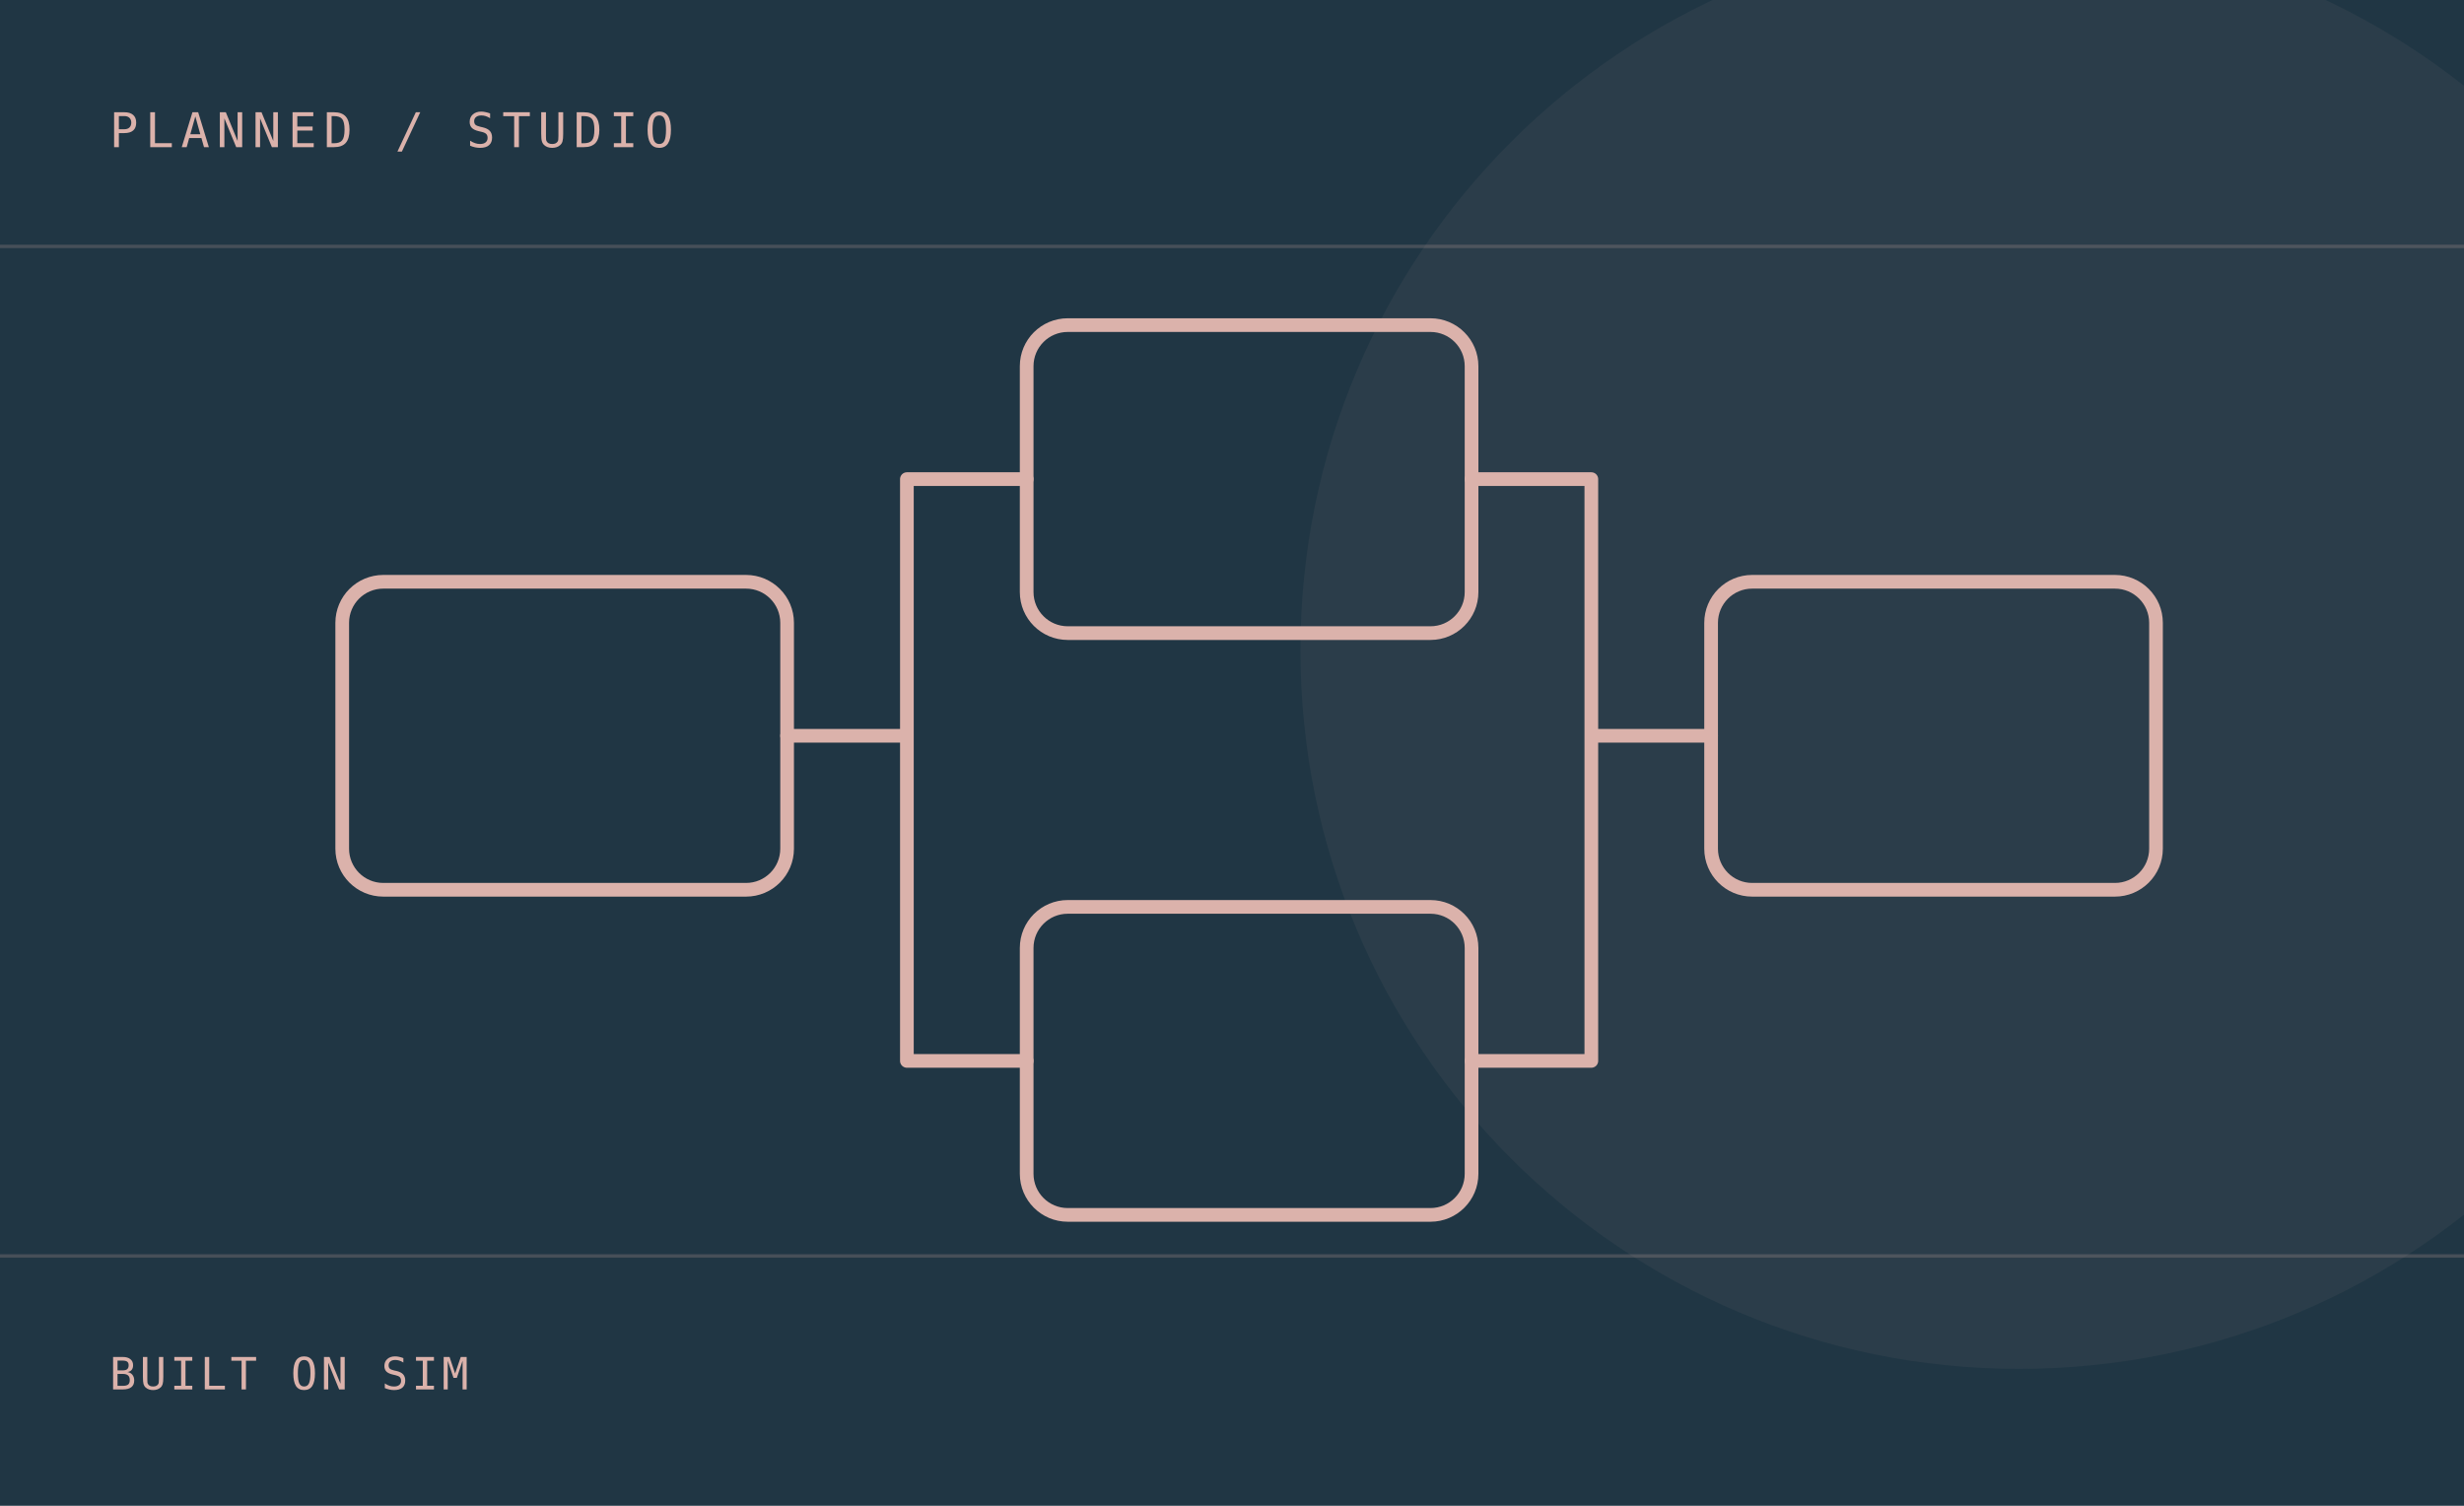
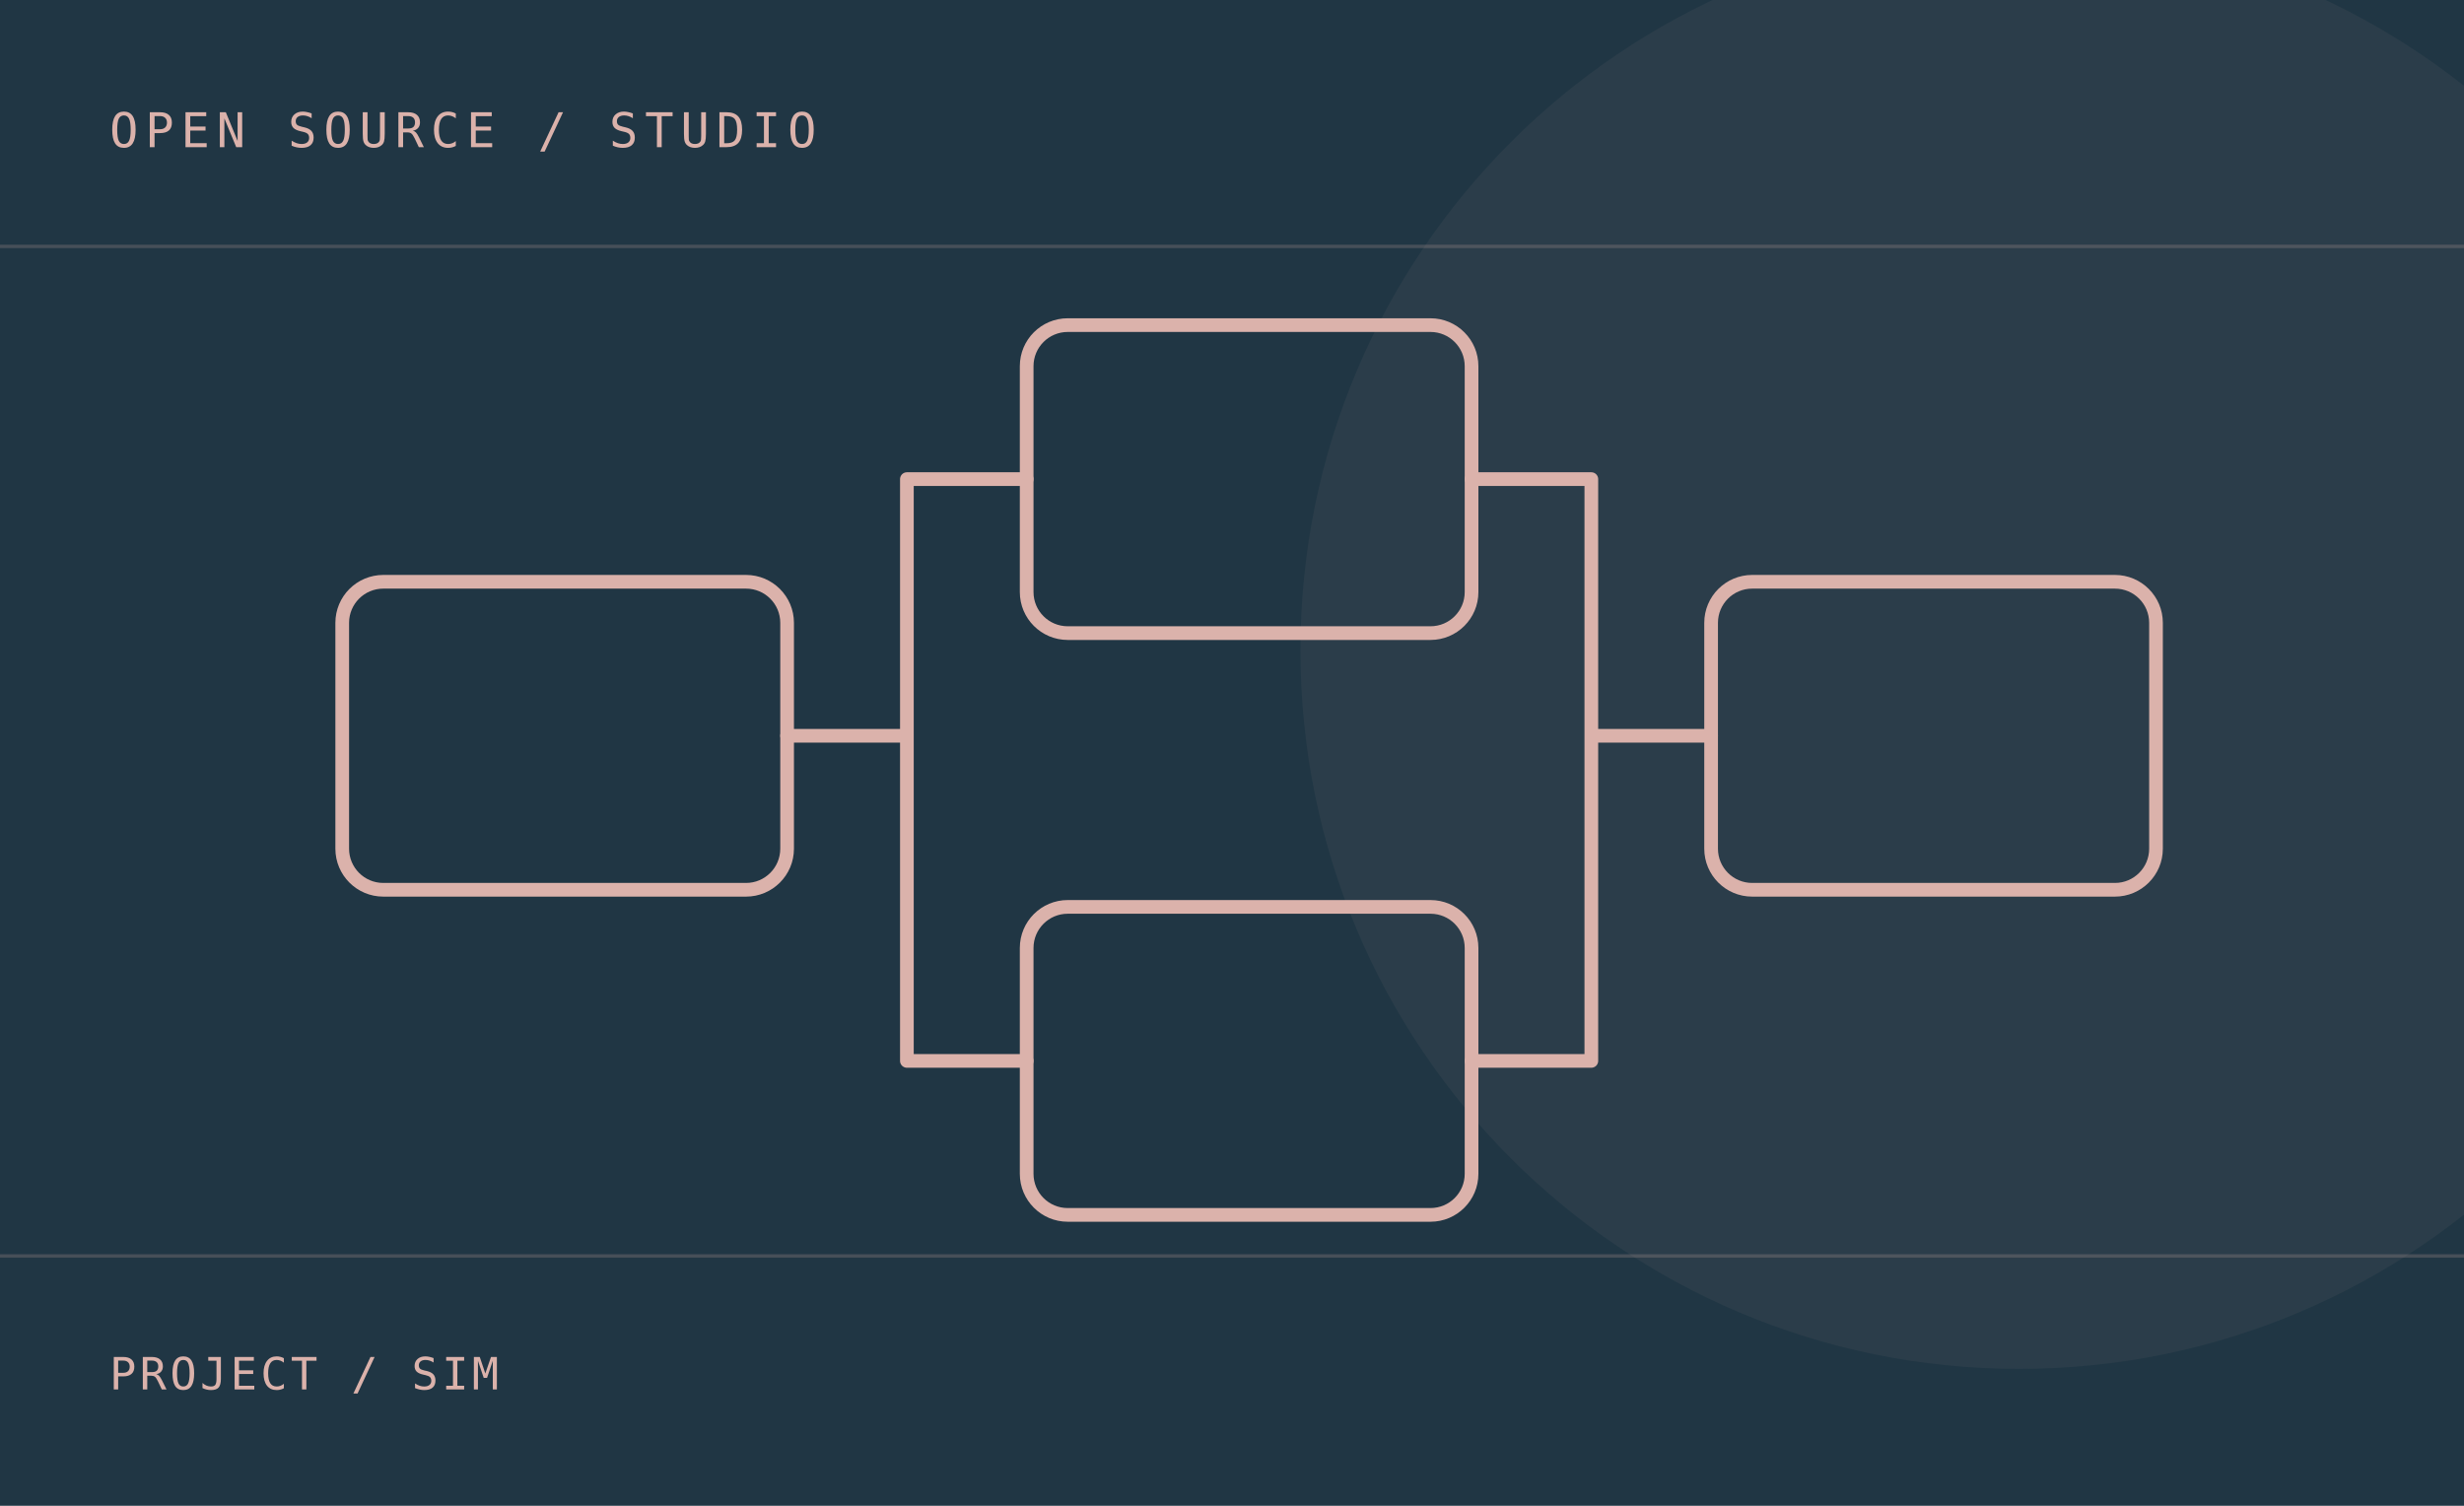
<svg xmlns="http://www.w3.org/2000/svg" viewBox="0 0 720 440" fill="none">
  <rect width="720" height="440" fill="#203644" />
  <circle cx="590" cy="190" r="210" fill="#dbb2ab" opacity=".06" />
  <path d="M0 72H720M0 367H720" stroke="#dbb2ab" opacity=".2" />
  <g fill="#dbb2ab" font-family="monospace">
-     <text x="32" y="43" font-size="14" letter-spacing="2">PLANNED / STUDIO</text>
-     <text x="32" y="406" font-size="13" letter-spacing="1">BUILT ON SIM</text>
+     <text x="32" y="43" font-size="14" letter-spacing="2">OPEN SOURCE / STUDIO</text>
+     <text x="32" y="406" font-size="13" letter-spacing="1">PROJECT / SIM</text>
  </g>
  <g stroke="#dbb2ab" stroke-width="4" stroke-linecap="round" stroke-linejoin="round">
    <rect x="100" y="170" width="130" height="90" rx="12" />
    <rect x="300" y="95" width="130" height="90" rx="12" />
    <rect x="300" y="265" width="130" height="90" rx="12" />
    <rect x="500" y="170" width="130" height="90" rx="12" />
    <path d="M230 215H265V140H300M265 215V310H300M430 140H465V215H500M430 310H465V215" />
  </g>
</svg>
